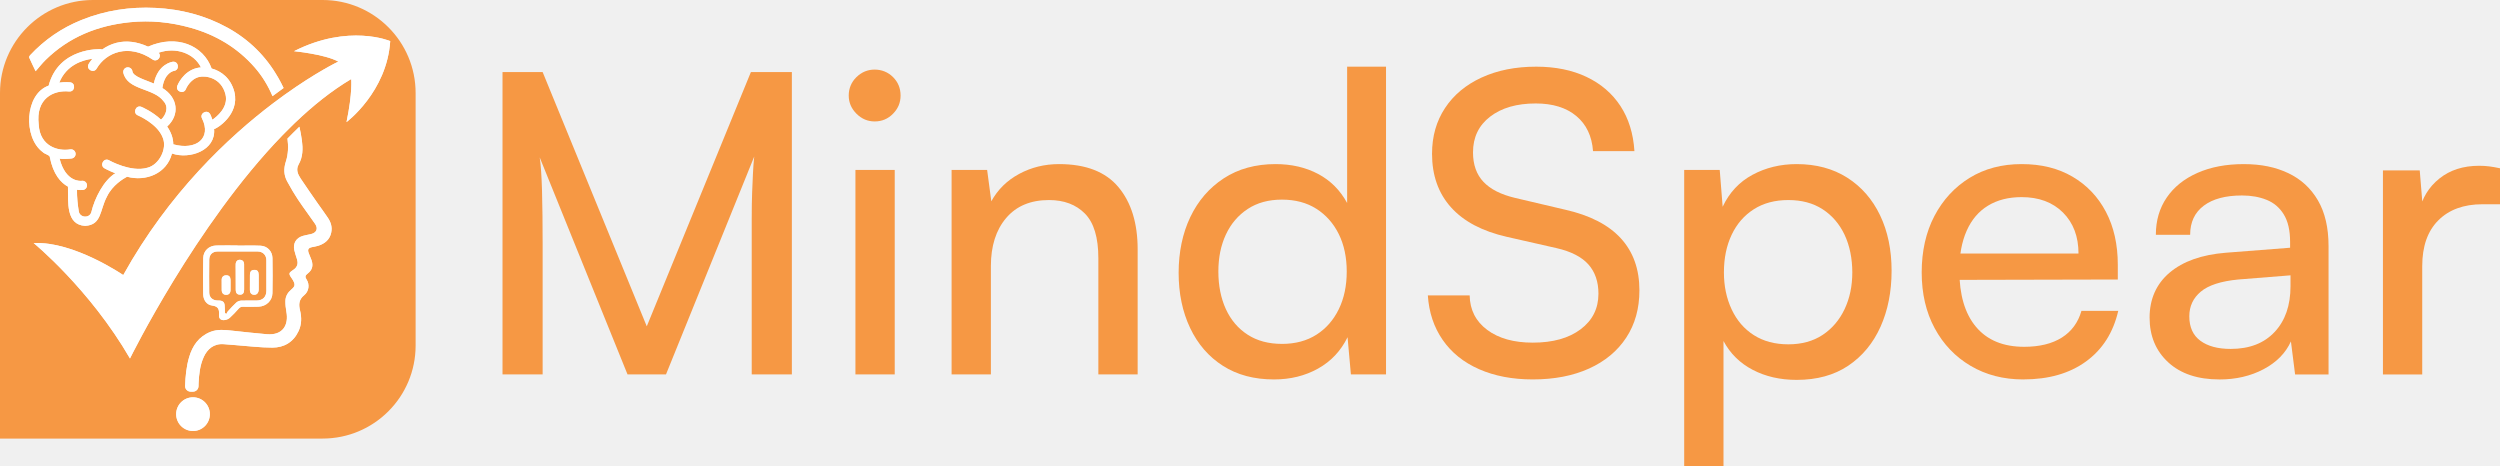
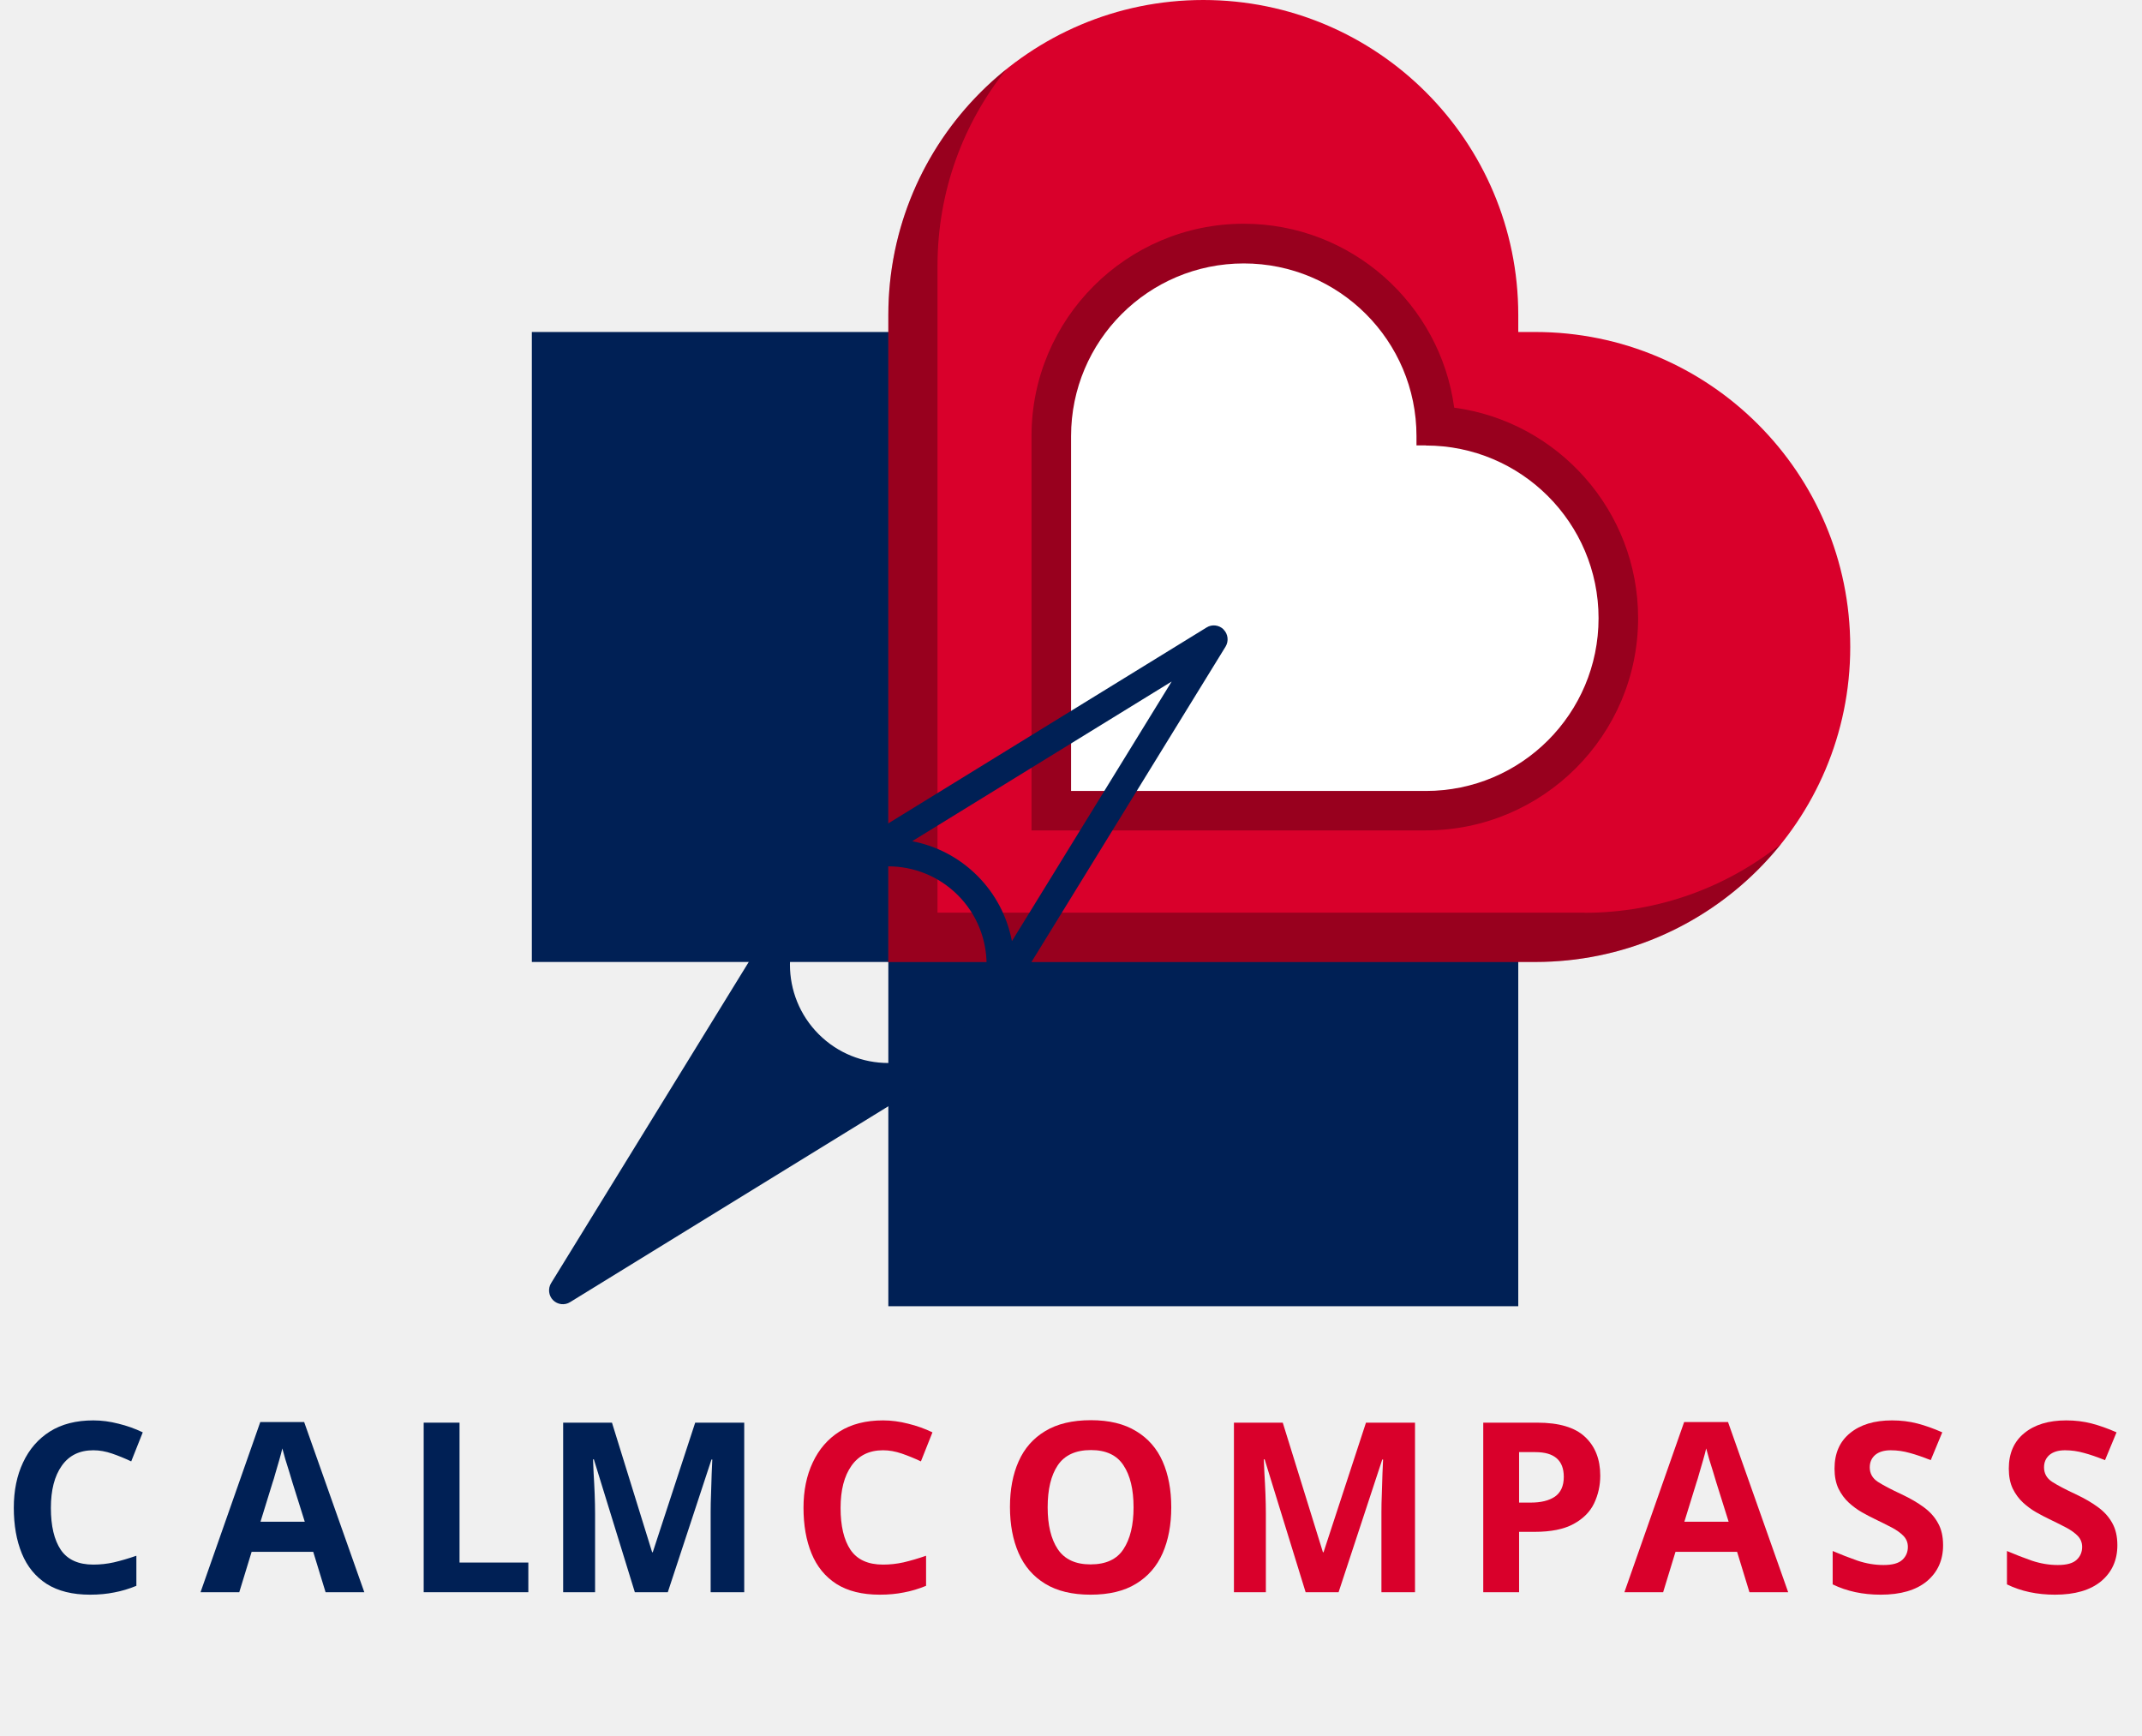
- <svg xmlns="http://www.w3.org/2000/svg" id="Layer_2" data-name="Layer 2" viewBox="0 0 1760.09 328.08">
+ <svg xmlns="http://www.w3.org/2000/svg" viewBox="0 0 162.47 131.66">
  <defs>
    <style>
      .cls-1 {
+         letter-spacing: .11em;
+       }
+ 
+       .cls-1, .cls-2, .cls-3, .cls-4, .cls-5, .cls-6, .cls-7, .cls-8 {
+         fill: #d9002b;
+       }
+ 
+       .cls-9 {
+         letter-spacing: .11em;
+       }
+ 
+       .cls-9, .cls-10, .cls-11, .cls-12, .cls-13 {
+         fill: #002055;
+       }
+ 
+       .cls-2 {
+         letter-spacing: .09em;
+       }
+ 
+       .cls-10 {
+         letter-spacing: .11em;
+       }
+ 
+       .cls-14 {
+         isolation: isolate;
+       }
+ 
+       .cls-3, .cls-15, .cls-11, .cls-16 {
+         stroke-width: 0px;
+       }
+ 
+       .cls-15 {
        fill: #fff;
      }

-       .cls-2 {
-         fill: #f69844;
+       .cls-4 {
+         letter-spacing: .13em;
+       }
+ 
+       .cls-5 {
+         letter-spacing: .06em;
+       }
+ 
+       .cls-17 {
+         font-family: Poppins-Bold, Poppins;
+         font-size: 18px;
+         font-weight: 700;
+       }
+ 
+       .cls-6 {
+         letter-spacing: .13em;
+       }
+ 
+       .cls-7 {
+         letter-spacing: .12em;
+       }
+ 
+       .cls-12 {
+         letter-spacing: .08em;
+       }
+ 
+       .cls-16 {
+         fill: #919191;
+         mix-blend-mode: multiply;
+         opacity: .7;
+       }
+ 
+       .cls-13 {
+         letter-spacing: .13em;
+       }
+ 
+       .cls-8 {
+         letter-spacing: .12em;
      }
    </style>
  </defs>
-   <g id="Layer_1-2" data-name="Layer 1">
-     <g>
-       <path class="cls-2" d="m49.42,105.16c1.76-.3,3.45.85,3.76,2.61.33,1.76-.84,3.45-2.61,3.77-.54.13-6.59.63-8.61.09,4.24,16.93,15.04,15.74,15.59,15.67,1.71-.27,3.4.94,3.68,2.69.28,1.77-.92,3.43-2.69,3.72-.65.04-3.06.17-4.32-.14-.12,5.29.55,10.97,1.25,15.17h0c.7,4.67,7.64,5.11,8.85.53,2.3-9.74,8.78-22.44,16.87-27.31-4.37-1.65-7.34-3.32-7.63-3.49-3.67-2.14-.49-7.71,3.21-5.64.15.09,15.44,8.67,27,5.25,8.25-2.02,14-13.32,10.89-20.99-3.64-10-17.44-15.81-17.58-15.87-3.91-1.64-1.45-7.58,2.47-6,.45.18,7.68,3.23,13.82,9,3.37-3.08,5.71-8.8,1.74-13.02-6.92-9.38-25.35-7.51-28.28-19.98-.33-1.76.82-3.46,2.58-3.79,1.73-.32,3.46.82,3.79,2.58.24,3.99,10.13,6.55,15.1,8.79,2.88-13.91,12.96-15.29,13.43-15.35,4.1-.4,4.95,5.78.8,6.44-.29.04-6.71,1.17-8.21,12.05,11.01,6.75,12.44,18.84,3.34,27.16,2.6,3.56,4.33,8.08,4.35,12.5,16.12,4.46,27.08-4.35,20.26-18.13-2.02-3.73,3.68-6.8,5.7-3.1.08.14.86,1.65,1.57,3.91,2.89-1.97,11.55-8.75,9.19-17.96-3.02-11.77-14.03-13.27-18.59-12.15-6.49,1.6-9.23,8.46-9.25,8.51-1.55,3.97-7.53,1.67-6.06-2.29.15-.41,3.91-10.08,13.76-12.51.9-.22,1.88-.36,2.89-.44-4.8-9.87-17.56-14.59-29.79-10.34,2.53,2.71-.99,6.88-4.1,4.87-16.84-11.56-32.83-5.22-39.54,6.29-2.1,3.7-7.71.52-5.66-3.17.09-.17.97-1.7,2.62-3.73-6.87.89-18.24,4.31-23.28,16.8,4.17-.61,7.37-.26,7.64-.23,4.22.53,3.44,6.95-.78,6.44-10.81-1.1-23.61,4.85-21.31,23.4.86,15.35,13.82,18.81,22.15,17.36Z" />
-       <path class="cls-2" d="m227.11,0H65.5C29.33,0,0,29.33,0,65.5v243.27h227.11c36.18,0,65.5-29.33,65.5-65.5V65.5C292.61,29.33,263.29,0,227.11,0ZM21.11,38.97c10.18-10.95,22.22-19.21,36.07-24.83,16.81-6.82,34.35-9.49,52.4-8.57,17.83.91,34.82,5.25,50.54,13.89,15.19,8.35,27.1,20.14,35.72,35.18,1.37,2.4,2.64,4.84,3.81,7.31-2.52,1.8-5.12,3.72-7.8,5.74-3.1-7.29-7.18-14.09-12.52-20.2-12.23-13.99-27.57-23.07-45.44-28.03-13.86-3.85-27.95-5.26-42.24-3.83-22.75,2.28-43.01,10.34-59.55,26.58-2.46,2.42-4.6,5.17-7.03,7.94-1.54-3.21-3.1-6.39-4.53-9.62-.17-.37.21-1.18.56-1.56Zm13.12,21.33c7.09-27.06,36.38-25.71,36.67-25.69.35.02.67.14.99.26,2.74-1.96,6.09-3.72,10.05-4.72,7.01-1.78,14.49-.86,22.29,2.69,20.22-8.91,38.95-.9,44.74,15.37,6.76,1.82,13.55,6.86,16.03,16.53,3.91,16.07-12.77,26.08-14.28,26.09,1.37,15.01-17.08,21.56-29.65,17.24-3.69,14.2-18.42,19.92-31.64,16.34-2.57,1.36-10.33,5.97-14.12,13.95-5.19,9.62-3.52,19.93-15.35,20.66-13.7-.75-11.9-16.81-12.12-27.62-5.02-2.75-10.42-8.59-12.81-20.9-.01-1.35-3.66-2.01-5.02-3.49-13.87-10.28-12.64-40.79,4.21-46.72Zm101.65,243.14c-6.55,0-11.86-5.31-11.86-11.86s5.31-11.86,11.86-11.86,11.86,5.31,11.86,11.86-5.31,11.86-11.86,11.86Zm97.29-139.68c-1.11,5.06-4.59,7.84-9.3,9.31-1.42.44-2.91.61-4.36.95-2.45.56-3.07,1.6-2.26,4,.62,1.81,1.53,3.52,2.12,5.34,1.24,3.84.37,6.8-2.82,9.25-1.65,1.27-2.03,2.24-.74,4.17,2.28,3.41,1.68,8.33-1.67,11.04-3.74,3.02-3.98,6.49-2.95,10.66,1.22,4.94,1.2,9.89-1.01,14.61-3.64,7.78-10.19,11.62-18.4,11.64-8.64.01-17.28-1.11-25.92-1.75-2.76-.2-5.52-.44-8.29-.66-7.23-.58-11.68,3.62-14.12,8.93-2.72,5.92-3.37,12.29-3.68,18.7-.03.62-.04,1.25-.04,1.88,0,2.16-1.75,3.91-3.92,3.91h-1.6c-2.2,0-3.99-1.81-3.92-4.01,0-.01,0-.03,0-.04.24-6.76.88-13.47,2.77-20.01,2.39-8.27,6.88-14.79,15.18-18.06,5.01-1.97,10.2-1.35,15.37-.79,8.05.87,16.1,1.78,24.17,2.47,11.39.97,15.55-6.57,13.81-15.86-.47-2.49-.73-5.07-.68-7.6.06-3.29,1.68-5.93,4.21-8.06,2.63-2.2,2.8-3.41,1.14-6.45-.88-1.61-2.61-3.27-2.45-4.76.13-1.26,2.47-2.23,3.75-3.43,1.91-1.78,2.3-4,1.57-6.45-.65-2.17-1.47-4.31-1.95-6.52-1.06-4.9,1.32-8.75,6.15-10.12,1.84-.52,3.75-.79,5.61-1.25,3.94-.97,5.15-3.86,2.86-7.2-3.9-5.68-8.08-11.19-11.9-16.92-2.79-4.19-5.34-8.56-7.75-12.98-2.39-4.39-2.54-9.01-.96-13.82,1.78-5.45,1.89-10.9,1.17-16.32,2.77-2.85,5.57-5.64,8.39-8.35.75,3.19,1.34,6.43,1.77,9.73.76,5.74.75,11.49-2.28,16.81-2.06,3.62-.59,6.95,1.42,9.97,4.09,6.16,8.35,12.2,12.56,18.28,2.19,3.15,4.49,6.23,6.62,9.42,2.08,3.12,3.11,6.56,2.29,10.33Zm-83.83,51.35c-3.9-.49-6.21-3.92-6.29-7.97-.17-8.51-.19-17.03.04-25.53.14-5.05,4.03-8.62,9.15-8.76,4.98-.14,9.96-.03,14.95-.03v.11c5.42,0,10.85-.19,16.26.06,4.74.21,8.28,3.93,8.36,8.64.14,8.26.16,16.52-.01,24.78-.11,5.27-4.3,9.26-9.69,9.5-3.71.16-7.44.11-11.16.05-1.26-.02-2.08.41-2.91,1.33-2.02,2.25-4.07,4.5-6.32,6.51-.95.85-2.4,1.41-3.68,1.55-2.49.27-3.97-1-3.85-3.5.19-3.69-.09-6.14-4.84-6.74Zm94.62-129.16c4.34-20.9,3.3-30.29,3.3-30.29-13.69,8.1-27.09,18.84-39.92,31.15-2.83,2.71-5.63,5.5-8.39,8.35-61.16,62.98-107.44,157.22-107.44,157.22-28.35-48.97-67.79-81.23-67.79-81.23,28.12-1.46,63.05,22.51,63.05,22.51,32.14-57.86,74.16-97.26,105.77-121.15,2.68-2.03,5.28-3.94,7.8-5.74,22.35-16.02,37.84-23.4,37.84-23.4-9.55-5.24-31.18-7.32-31.18-7.32,38.55-19.58,67.74-7.11,67.74-7.11-2.34,35.79-30.77,57.02-30.77,57.02Z" />
-       <path class="cls-2" d="m158.2,215.37c.06,1.69.15,3.37.22,5.06.32.2.64.41.96.61.33-.61.56-1.32,1.02-1.82,1.96-2.14,3.89-4.32,6.03-6.26.83-.76,2.19-1.26,3.33-1.31,3.59-.16,7.19-.02,10.78-.05,4.4-.03,6.97-2.49,7.01-6.86.06-7.19.04-14.38-.01-21.57-.02-3.66-2.51-6.12-6.23-6.13-9.33-.04-18.67-.05-28,0-3.72.02-5.96,2.17-6,5.86-.08,7.69-.08,15.39-.01,23.08.03,3.28,2.16,5.34,5.47,5.58.57.04,1.13.02,1.7.05,2.54.12,3.65,1.26,3.73,3.77Zm17.76-21.83c.04-2.56,1.05-3.56,3.38-3.52,1.87.03,2.75,1.09,2.79,3.48.03,1.7,0,3.41,0,5.11h.01c0,1.77.05,3.53-.01,5.3-.07,2.24-1.27,3.62-3.04,3.62-2.07,0-3.14-1.15-3.17-3.58-.04-3.47-.03-6.94.03-10.41Zm-10.03-7.57c.1-1.92,1.27-3.1,2.89-3.07,1.86.03,3,1.11,3.04,3.1.06,3.15.02,6.29.02,9.44h0c0,2.83.02,5.66,0,8.5-.03,2.38-.91,3.47-2.74,3.5-2.13.03-3.13-1.01-3.16-3.54-.06-4.66-.03-9.31-.04-13.97,0-1.32-.07-2.65,0-3.96Zm-9.86,10.97c.05-1.98,1.31-3.14,3.25-3.13,1.91,0,2.9,1.03,2.98,3.1.02.63.01,1.26.02,1.89,0,.57,0,1.13,0,1.7,0,1.26.05,2.52-.01,3.77-.1,2.17-1.18,3.28-3.08,3.29-1.88,0-3.08-1.18-3.13-3.26-.07-2.45-.08-4.91-.02-7.36Z" />
-       <path class="cls-1" d="m158.04,225.35c1.28-.14,2.73-.71,3.68-1.55,2.25-2.01,4.3-4.26,6.32-6.51.83-.92,1.65-1.36,2.91-1.33,3.72.07,7.45.12,11.16-.05,5.39-.24,9.59-4.23,9.69-9.5.17-8.26.15-16.52.01-24.78-.08-4.72-3.62-8.43-8.36-8.64-5.41-.25-10.84-.06-16.26-.06v-.11c-4.98,0-9.97-.11-14.95.03-5.12.14-9.02,3.71-9.15,8.76-.23,8.51-.21,17.02-.04,25.53.08,4.05,2.39,7.48,6.29,7.97,4.75.6,5.03,3.06,4.84,6.74-.13,2.49,1.36,3.77,3.85,3.5Zm-5.28-13.79c-3.31-.24-5.44-2.29-5.47-5.58-.07-7.69-.07-15.39.01-23.08.04-3.69,2.28-5.84,6-5.86,9.33-.04,18.67-.03,28,0,3.72.02,6.2,2.47,6.23,6.13.05,7.19.07,14.38.01,21.57-.03,4.37-2.61,6.83-7.01,6.86-3.59.02-7.19-.11-10.78.05-1.14.05-2.49.55-3.33,1.31-2.14,1.94-4.07,4.12-6.03,6.26-.46.5-.69,1.21-1.02,1.82-.32-.2-.64-.41-.96-.61-.08-1.69-.17-3.37-.22-5.06-.09-2.51-1.19-3.65-3.73-3.77-.57-.03-1.14,0-1.7-.05Z" />
-       <path class="cls-1" d="m165.96,203.91c.03,2.53,1.03,3.57,3.16,3.54,1.83-.03,2.71-1.12,2.74-3.5.03-2.83,0-5.66,0-8.5h0c0-3.15.05-6.29-.02-9.44-.04-1.99-1.18-3.07-3.04-3.1-1.63-.03-2.79,1.15-2.89,3.07-.07,1.32,0,2.64,0,3.96,0,4.66-.02,9.31.04,13.97Z" />
-       <path class="cls-1" d="m179.1,207.53c1.76,0,2.96-1.38,3.04-3.62.06-1.76.01-3.53.01-5.3h-.01c0-1.7.02-3.41,0-5.11-.04-2.38-.92-3.45-2.79-3.48-2.32-.03-3.33.96-3.38,3.52-.06,3.47-.07,6.94-.03,10.41.02,2.42,1.1,3.58,3.17,3.58Z" />
-       <path class="cls-1" d="m159.22,207.57c1.9,0,2.98-1.12,3.08-3.29.06-1.26.01-2.52.01-3.77,0-.57,0-1.13,0-1.7,0-.63,0-1.26-.02-1.89-.08-2.07-1.07-3.09-2.98-3.1-1.94,0-3.21,1.15-3.25,3.13-.06,2.45-.05,4.91.02,7.36.06,2.08,1.25,3.27,3.13,3.26Z" />
-       <path class="cls-1" d="m224.27,144c-4.21-6.08-8.47-12.12-12.56-18.28-2.01-3.02-3.48-6.35-1.42-9.97,3.03-5.32,3.03-11.07,2.28-16.81-.43-3.29-1.03-6.53-1.77-9.73-2.83,2.71-5.63,5.5-8.39,8.35.72,5.42.61,10.87-1.17,16.32-1.57,4.82-1.43,9.43.96,13.82,2.41,4.42,4.95,8.79,7.75,12.98,3.82,5.74,8,11.24,11.9,16.92,2.29,3.34,1.08,6.23-2.86,7.2-1.86.46-3.77.73-5.61,1.25-4.84,1.37-7.21,5.21-6.15,10.12.48,2.21,1.3,4.34,1.95,6.52.73,2.45.34,4.67-1.57,6.45-1.28,1.19-3.61,2.17-3.75,3.43-.16,1.48,1.57,3.15,2.45,4.76,1.66,3.04,1.49,4.25-1.14,6.45-2.54,2.13-4.15,4.77-4.21,8.06-.05,2.53.22,5.11.68,7.6,1.74,9.3-2.42,16.83-13.81,15.86-8.07-.69-16.12-1.59-24.17-2.47-5.18-.56-10.36-1.18-15.37.79-8.3,3.27-12.79,9.79-15.18,18.06-1.89,6.54-2.53,13.25-2.77,20.01,0,.01,0,.03,0,.04-.08,2.2,1.72,4.01,3.92,4.01h1.6c2.16,0,3.91-1.75,3.92-3.91,0-.63.01-1.25.04-1.88.31-6.41.97-12.79,3.68-18.7,2.44-5.31,6.89-9.52,14.12-8.93,2.76.22,5.52.46,8.29.66,8.64.64,17.28,1.76,25.92,1.75,8.21-.01,14.76-3.86,18.4-11.64,2.2-4.72,2.23-9.66,1.01-14.61-1.03-4.17-.79-7.64,2.95-10.66,3.35-2.71,3.95-7.63,1.67-11.04-1.29-1.93-.91-2.9.74-4.17,3.19-2.46,4.06-5.42,2.82-9.25-.59-1.82-1.5-3.53-2.12-5.34-.82-2.4-.19-3.44,2.26-4,1.45-.33,2.95-.51,4.36-.95,4.71-1.46,8.19-4.24,9.3-9.31.83-3.78-.21-7.21-2.29-10.33-2.13-3.19-4.43-6.27-6.62-9.42Z" />
-       <path class="cls-1" d="m25.08,50.15c2.43-2.76,4.56-5.52,7.03-7.94,16.54-16.25,36.8-24.3,59.55-26.58,14.3-1.43,28.39-.02,42.24,3.83,17.86,4.96,33.2,14.05,45.44,28.03,5.34,6.11,9.42,12.9,12.52,20.2,2.68-2.02,5.28-3.94,7.8-5.74-1.17-2.47-2.44-4.91-3.81-7.31-8.61-15.04-20.53-26.83-35.72-35.18-15.72-8.64-32.71-12.98-50.54-13.89-18.04-.92-35.58,1.75-52.4,8.57-13.85,5.62-25.89,13.88-36.07,24.83-.36.39-.73,1.19-.56,1.56,1.44,3.23,3,6.4,4.53,9.62Z" />
-       <path class="cls-1" d="m207,36.05s21.63,2.07,31.18,7.32c0,0-15.49,7.38-37.84,23.4-2.52,1.81-5.12,3.72-7.8,5.74-31.61,23.89-73.63,63.3-105.77,121.15,0,0-34.92-23.97-63.05-22.51,0,0,39.44,32.26,67.79,81.23,0,0,46.28-94.24,107.44-157.22,2.77-2.85,5.57-5.64,8.39-8.35,12.83-12.31,26.23-23.05,39.92-31.15,0,0,1.03,9.38-3.3,30.29,0,0,28.43-21.23,30.77-57.02,0,0-29.19-12.46-67.74,7.11Z" />
-       <path class="cls-1" d="m30.03,107.02c1.36,1.48,5,2.14,5.02,3.49,2.39,12.31,7.79,18.15,12.81,20.9.22,10.81-1.58,26.87,12.12,27.62,11.83-.73,10.15-11.04,15.35-20.66,3.79-7.99,11.55-12.59,14.12-13.95,13.22,3.58,27.96-2.15,31.64-16.34,12.57,4.32,31.02-2.23,29.65-17.24,1.5-.02,18.19-10.02,14.28-26.09-2.48-9.67-9.27-14.71-16.03-16.53-5.79-16.27-24.52-24.28-44.74-15.37-7.8-3.54-15.28-4.47-22.29-2.69-3.96,1.01-7.31,2.76-10.05,4.72-.31-.12-.63-.24-.99-.26-.29-.02-29.58-1.38-36.67,25.69-16.84,5.93-18.08,36.44-4.21,46.72Zm18.55-42.62c4.21.51,5-5.91.78-6.44-.27-.03-3.46-.38-7.64.23,5.03-12.49,16.4-15.91,23.28-16.8-1.65,2.03-2.53,3.56-2.62,3.73-2.04,3.69,3.56,6.87,5.66,3.17,6.71-11.51,22.7-17.85,39.54-6.29,3.11,2.01,6.64-2.15,4.1-4.87,12.23-4.26,25,.47,29.79,10.34-1.01.08-1.99.22-2.89.44-9.85,2.43-13.61,12.1-13.76,12.51-1.47,3.96,4.52,6.27,6.06,2.29.02-.05,2.76-6.91,9.25-8.51,4.56-1.12,15.56.38,18.59,12.15,2.36,9.21-6.3,15.99-9.19,17.96-.72-2.26-1.5-3.78-1.57-3.91-2.02-3.71-7.72-.63-5.7,3.1,6.82,13.78-4.15,22.6-20.26,18.13-.01-4.43-1.74-8.94-4.35-12.5,9.1-8.32,7.67-20.4-3.34-27.16,1.49-10.88,7.92-12.01,8.21-12.05,4.15-.66,3.3-6.83-.8-6.44-.47.05-10.55,1.43-13.43,15.35-4.97-2.24-14.86-4.8-15.1-8.79-.33-1.76-2.06-2.9-3.79-2.58-1.76.33-2.92,2.03-2.58,3.79,2.93,12.47,21.36,10.59,28.28,19.98,3.98,4.22,1.63,9.94-1.74,13.02-6.14-5.77-13.37-8.82-13.82-9-3.92-1.58-6.38,4.36-2.47,6,.14.06,13.94,5.87,17.58,15.87,3.11,7.67-2.64,18.97-10.89,20.99-11.56,3.42-26.85-5.16-27-5.25-3.7-2.07-6.88,3.5-3.21,5.64.29.17,3.26,1.83,7.63,3.49-8.09,4.87-14.57,17.56-16.87,27.31-1.21,4.59-8.14,4.14-8.85-.53h0c-.7-4.2-1.37-9.88-1.25-15.17,1.27.31,3.68.18,4.32.14,1.76-.29,2.97-1.95,2.69-3.72-.28-1.76-1.97-2.96-3.68-2.69-.55.07-11.35,1.26-15.59-15.67,2.02.54,8.07.05,8.61-.09,1.76-.32,2.93-2.01,2.61-3.77-.32-1.76-2-2.91-3.76-2.61-8.33,1.45-21.29-2.01-22.15-17.36-2.3-18.55,10.5-24.5,21.31-23.4Z" />
-       <circle class="cls-1" cx="135.88" cy="291.57" r="11.86" />
-     </g>
-     <g>
-       <path class="cls-2" d="m382.05,263.61h-28.26V50.76h28.26l73.3,178.99,73.3-178.99h28.85v212.85h-28.26v-109.81c0-7.07.1-13.15.29-18.25.19-5.1.39-9.66.59-13.69.19-4.02.49-7.9.88-11.63l-62.12,153.38h-27.08l-61.82-152.79c.78,5.11,1.32,12.95,1.62,23.55.29,10.6.44,23.36.44,38.27v90.97Z" />
-       <path class="cls-2" d="m615.79,85.5c-4.91,0-9.18-1.81-12.81-5.45-3.63-3.63-5.45-7.9-5.45-12.81s1.81-9.42,5.45-12.95c3.63-3.53,7.9-5.3,12.81-5.3s9.42,1.77,12.95,5.3c3.53,3.53,5.3,7.85,5.3,12.95s-1.77,9.18-5.3,12.81c-3.53,3.63-7.85,5.45-12.95,5.45Zm-13.54,178.11V119.65h27.67v143.96h-27.67Z" />
-       <path class="cls-2" d="m697.63,263.61h-27.67V119.65h25.02l2.94,22.08c4.51-8.24,11.04-14.67,19.58-19.28,8.54-4.61,17.91-6.92,28.11-6.92,18.84,0,32.77,5.4,41.8,16.19,9.03,10.8,13.54,25.42,13.54,43.86v88.02h-27.67v-81.84c0-14.52-3.14-24.97-9.42-31.35-6.28-6.38-14.72-9.57-25.32-9.57-12.95,0-23.01,4.22-30.18,12.66-7.17,8.44-10.74,19.72-10.74,33.86v76.25Z" />
-       <path class="cls-2" d="m896.93,267.14c-13.94,0-25.91-3.19-35.92-9.57-10.01-6.38-17.71-15.26-23.11-26.64-5.4-11.38-8.1-24.33-8.1-38.86s2.75-27.82,8.24-39.3c5.49-11.48,13.34-20.56,23.55-27.23,10.2-6.67,22.37-10.01,36.5-10.01,11.19,0,21.15,2.31,29.88,6.92,8.73,4.61,15.55,11.44,20.46,20.46V46.94h27.38v216.67h-24.73l-2.35-26.2c-4.71,9.62-11.63,16.98-20.76,22.08-9.13,5.1-19.48,7.65-31.06,7.65Zm5.59-25.02c9.42,0,17.52-2.16,24.29-6.48,6.77-4.31,12.02-10.3,15.75-17.96,3.73-7.65,5.59-16.49,5.59-26.5s-1.87-18.79-5.59-26.35c-3.73-7.55-8.98-13.49-15.75-17.81-6.77-4.31-14.87-6.48-24.29-6.48s-17.47,2.21-24.14,6.62c-6.67,4.42-11.78,10.4-15.31,17.96-3.53,7.56-5.3,16.24-5.3,26.05s1.77,18.84,5.3,26.5c3.53,7.65,8.63,13.64,15.31,17.96,6.67,4.32,14.72,6.48,24.14,6.48Z" />
-       <path class="cls-2" d="m1008.21,108.17c0-12.17,3.04-22.86,9.13-32.09,6.08-9.22,14.67-16.39,25.76-21.49,11.09-5.1,23.89-7.65,38.42-7.65,13.54,0,25.36,2.41,35.47,7.21,10.11,4.81,18.05,11.63,23.85,20.46,5.79,8.83,9.07,19.43,9.86,31.79h-29.15c-.79-10.6-4.71-18.84-11.78-24.73-7.07-5.89-16.59-8.83-28.56-8.83-13.35,0-24.04,3.09-32.09,9.27-8.05,6.18-12.07,14.57-12.07,25.17,0,8.64,2.45,15.56,7.36,20.75,4.9,5.2,12.36,8.98,22.37,11.33l35.03,8.24c17.47,3.93,30.57,10.65,39.3,20.17,8.73,9.52,13.1,21.74,13.1,36.65,0,12.76-3.09,23.85-9.27,33.27-6.18,9.42-14.92,16.68-26.2,21.79-11.29,5.1-24.48,7.65-39.6,7.65-14.33,0-26.94-2.41-37.83-7.21-10.89-4.81-19.43-11.67-25.61-20.61-6.18-8.93-9.67-19.38-10.45-31.35h29.44c.19,10.21,4.32,18.3,12.36,24.29,8.04,5.99,18.74,8.98,32.09,8.98,14.13,0,25.36-3.14,33.71-9.42,8.34-6.28,12.51-14.62,12.51-25.02,0-8.44-2.35-15.31-7.07-20.61-4.71-5.3-12.17-9.13-22.37-11.48l-35.03-7.95c-17.27-3.92-30.37-10.84-39.3-20.75-8.93-9.91-13.39-22.52-13.39-37.83Z" />
-       <path class="cls-2" d="m1185.73,328.08V119.65h25.02l2.06,25.91c4.71-10.01,11.73-17.52,21.05-22.52,9.32-5,19.67-7.51,31.06-7.51,13.74,0,25.61,3.19,35.62,9.57,10.01,6.38,17.71,15.21,23.11,26.5,5.4,11.29,8.1,24.29,8.1,39.01s-2.6,27.87-7.8,39.45c-5.2,11.58-12.76,20.71-22.67,27.38-9.91,6.67-22.03,10.01-36.36,10.01-11.58,0-21.89-2.35-30.91-7.06-9.03-4.71-15.9-11.48-20.61-20.31v88.02h-27.67Zm27.97-136.3c0,9.62,1.81,18.3,5.45,26.05,3.63,7.76,8.83,13.79,15.6,18.11,6.77,4.32,14.87,6.48,24.29,6.48s17.47-2.21,24.14-6.62c6.67-4.42,11.82-10.45,15.46-18.11,3.63-7.65,5.45-16.29,5.45-25.91s-1.82-18.84-5.45-26.5c-3.63-7.65-8.79-13.64-15.46-17.96-6.67-4.32-14.72-6.48-24.14-6.48s-17.52,2.16-24.29,6.48c-6.77,4.32-11.97,10.3-15.6,17.96-3.63,7.65-5.45,16.49-5.45,26.5Z" />
-       <path class="cls-2" d="m1424.48,267.14c-13.94,0-26.3-3.19-37.09-9.57-10.8-6.38-19.24-15.21-25.32-26.5-6.09-11.28-9.13-24.38-9.13-39.3s2.99-28.36,8.98-39.74c5.98-11.38,14.23-20.31,24.73-26.79,10.5-6.48,22.71-9.71,36.65-9.71s25.66,2.94,35.77,8.83c10.1,5.89,17.96,14.13,23.55,24.73,5.59,10.6,8.39,23.06,8.39,37.39v10.3l-123.35.29.59-18.55h95.09c0-11.97-3.63-21.59-10.89-28.85-7.26-7.26-16.98-10.89-29.14-10.89-9.23,0-17.13,2.01-23.7,6.03-6.58,4.02-11.58,9.91-15.01,17.66-3.44,7.76-5.15,17.03-5.15,27.82,0,17.27,3.92,30.57,11.78,39.89,7.85,9.32,19.14,13.98,33.86,13.98,10.79,0,19.62-2.16,26.49-6.48,6.87-4.32,11.48-10.6,13.84-18.84h25.91c-3.53,15.31-11.09,27.19-22.67,35.62-11.58,8.44-26.3,12.66-44.16,12.66Z" />
-       <path class="cls-2" d="m1562.55,267.14c-15.31,0-27.33-4.02-36.06-12.07-8.73-8.05-13.1-18.55-13.1-31.5s4.71-23.7,14.13-31.65c9.42-7.95,22.57-12.61,39.45-13.98l45.34-3.53v-4.12c0-8.05-1.47-14.47-4.42-19.28-2.94-4.81-6.97-8.24-12.07-10.3-5.11-2.06-10.89-3.09-17.37-3.09-11.58,0-20.56,2.41-26.94,7.21-6.38,4.81-9.57,11.63-9.57,20.46h-24.14c0-10.01,2.55-18.74,7.65-26.2,5.1-7.46,12.31-13.25,21.64-17.37,9.32-4.12,20.17-6.18,32.53-6.18s22.42,2.11,31.35,6.33c8.93,4.22,15.9,10.6,20.9,19.14,5,8.54,7.51,19.28,7.51,32.24v90.38h-23.55l-2.94-23.26c-3.73,8.24-10.16,14.77-19.28,19.58-9.13,4.81-19.48,7.21-31.06,7.21Zm7.95-21.49c13.15,0,23.45-3.97,30.91-11.92,7.46-7.95,11.19-18.69,11.19-32.24v-7.65l-36.8,2.94c-12.17,1.18-20.95,4.02-26.35,8.54-5.4,4.52-8.1,10.3-8.1,17.37,0,7.65,2.6,13.39,7.8,17.22,5.2,3.83,12.31,5.74,21.34,5.74Z" />
-       <path class="cls-2" d="m1760.09,118.48v25.32h-12.36c-13.15,0-23.5,3.78-31.06,11.33-7.56,7.56-11.33,18.3-11.33,32.24v76.25h-27.67V119.95h25.91l2.36,28.85h-2.65c1.96-9.42,6.67-17.12,14.13-23.11,7.46-5.98,16.78-8.98,27.97-8.98,2.55,0,4.95.15,7.21.44,2.25.29,4.76.74,7.51,1.33Z" />
+   <g class="cls-14">
+     <g id="OBJECTS">
+       <g>
+         <g>
+           <polygon class="cls-11" points="115.16 25.18 40.34 25.18 40.34 72.96 67.38 72.96 67.38 99.07 115.16 99.07 115.16 25.18" />
+           <path class="cls-3" d="M116.45,25.18h-1.29v-1.29c0-13.19-10.7-23.89-23.89-23.89s-23.89,10.7-23.89,23.89v49.07h49.07c13.2,0,23.89-10.7,23.89-23.89s-10.7-23.89-23.89-23.89Z" />
+           <path class="cls-16" d="M120.18,69.22h-49.07V20.15c0-5.65,1.96-10.83,5.24-14.92-5.47,4.38-8.97,11.11-8.97,18.66v49.07h49.07c7.55,0,14.28-3.51,18.66-8.97-4.09,3.27-9.27,5.24-14.92,5.24Z" />
+           <g>
+             <path class="cls-16" d="M78.24,62.98v-29.91c0-8.88,7.22-16.1,16.1-16.1,8.15,0,14.9,6.08,15.96,13.95,7.86,1.05,13.95,7.81,13.95,15.96,0,8.88-7.22,16.1-16.1,16.1h-29.91Z" />
+             <path class="cls-15" d="M108.14,33.78h-.7v-.7c0-7.24-5.87-13.1-13.1-13.1s-13.1,5.87-13.1,13.1v26.91h26.91c7.24,0,13.1-5.87,13.1-13.1s-5.87-13.1-13.1-13.1Z" />
+           </g>
+           <path class="cls-11" d="M92.81,47.74c-.34-.34-.88-.41-1.29-.15l-26.55,16.34c-1.59.41-3.1,1.24-4.35,2.49-1.25,1.25-2.07,2.75-2.48,4.35l-16.34,26.55c-.25.41-.19.95.15,1.29.34.34.88.41,1.29.15l26.55-16.34c1.59-.41,3.1-1.24,4.35-2.48,1.25-1.25,2.07-2.75,2.48-4.35l16.34-26.55c.25-.41.19-.95-.15-1.29ZM72.65,78.44c-2.91,2.91-7.64,2.91-10.55,0-2.91-2.91-2.91-7.64,0-10.55,2.91-2.91,7.64-2.91,10.55,0,2.91,2.91,2.91,7.64,0,10.55ZM76.75,71.36c-.35-1.81-1.22-3.54-2.62-4.94-1.4-1.4-3.13-2.27-4.94-2.62l19.68-12.11-12.11,19.68Z" />
+         </g>
+         <text class="cls-17" transform="translate(0 120.76)">
+           <tspan class="cls-12" x="0" y="0">C</tspan>
+           <tspan class="cls-10" x="15.21" y="0">A</tspan>
+           <tspan class="cls-9" x="30.51" y="0">L</tspan>
+           <tspan class="cls-13" x="41.09" y="0">M</tspan>
+           <tspan class="cls-1" x="59.9" y="0">C</tspan>
+           <tspan class="cls-6" x="75.56" y="0">O</tspan>
+           <tspan class="cls-4" x="91.97" y="0">M</tspan>
+           <tspan class="cls-5" x="110.88" y="0">P</tspan>
+           <tspan class="cls-2" x="123.21" y="0">A</tspan>
+           <tspan class="cls-8" x="138.18" y="0">S</tspan>
+           <tspan class="cls-7" x="151.4" y="0">S</tspan>
+         </text>
+       </g>
    </g>
  </g>
</svg>
